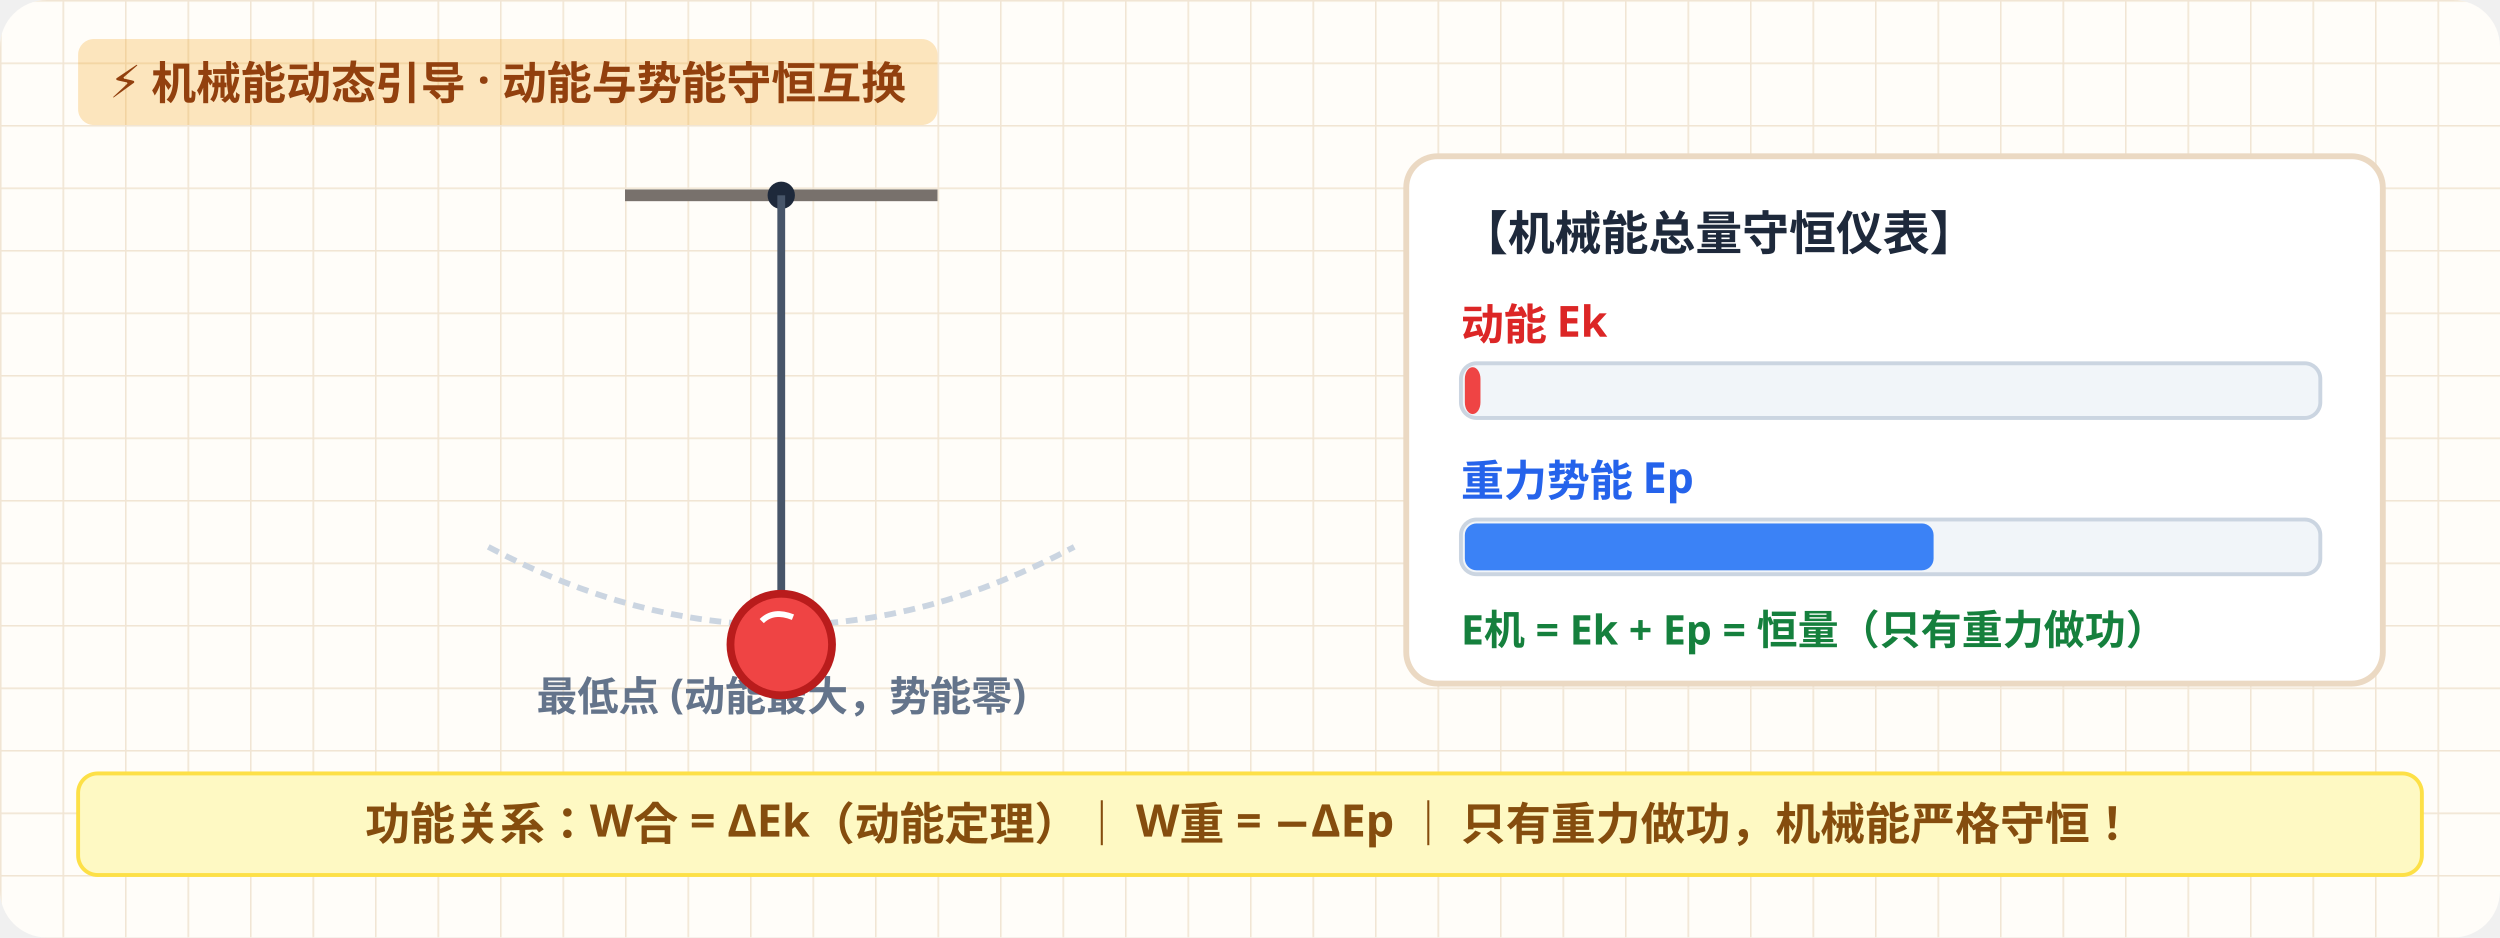
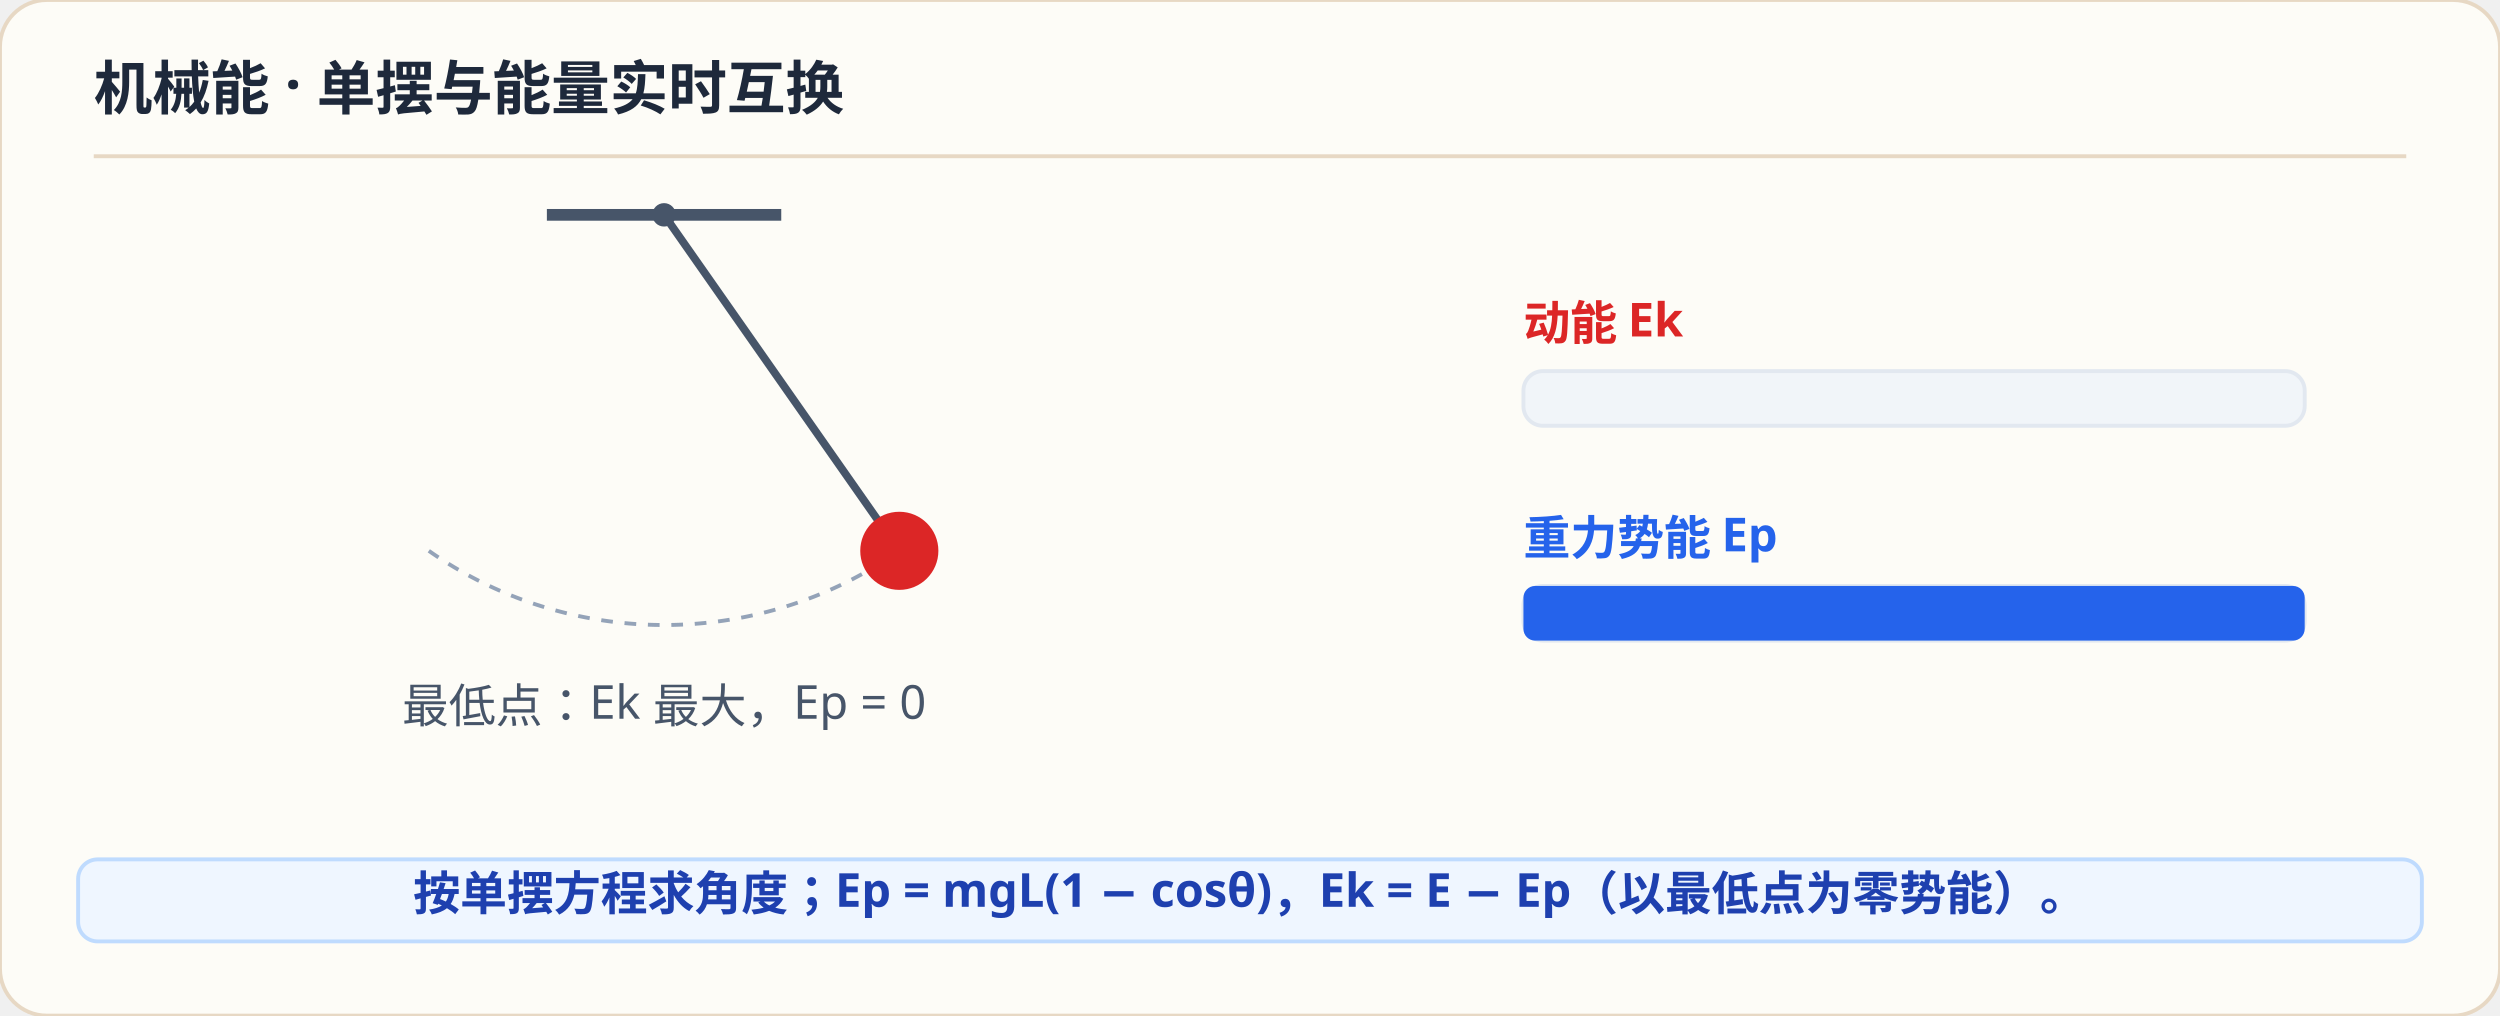
- <svg xmlns="http://www.w3.org/2000/svg" viewBox="0 0 640 240" width="100%" height="100%">
-   <defs>
-     <pattern id="gridIntroEng" width="16" height="16" patternUnits="userSpaceOnUse">
-       <path d="M 16 0 L 0 0 0 16" fill="none" stroke="#f1e5d4" stroke-width="0.8" />
-     </pattern>
-     <style>
-       /* 单摆摆动动画 (3s 循环) */
-       @keyframes pendulumSwing {
-         0% { transform: rotate(-40deg); }
-         50% { transform: rotate(40deg); }
-         100% { transform: rotate(-40deg); }
-       }
-       /* 动能柱动态涨落 */
-       @keyframes ekBarAnim {
-         0%, 100% { width: 4px; }
-         50% { width: 120px; }
-       }
-       /* 势能柱动态涨落 */
-       @keyframes epBarAnim {
-         0%, 100% { width: 120px; }
-         50% { width: 4px; }
-       }
-       .anim-pendulum {
-         transform-origin: 160px 40px;
-         animation: pendulumSwing 2.6s ease-in-out infinite;
-       }
-       .bar-ek-pulse {
-         animation: ekBarAnim 1.3s ease-in-out infinite;
-       }
-       .bar-ep-pulse {
-         animation: epBarAnim 1.3s ease-in-out infinite;
-       }
-     </style>
-   </defs>
-   <rect width="640" height="240" rx="12" fill="#fffdf9" />
-   <rect width="640" height="240" rx="12" fill="url(#gridIntroEng)" />
-   <rect x="20" y="10" width="220" height="22" rx="4" fill="rgba(245, 158, 11, 0.25)" />
-   <text x="130" y="25" font-family="'PingFang SC',sans-serif" font-size="11.5" font-weight="900" fill="#92400e" text-anchor="middle">
-     ⚡ 机械能动态引导 · 动能与势能守恒互换
-   </text>
-   <g transform="translate(40, 10)">
-     <line x1="120" y1="40" x2="200" y2="40" stroke="#78716c" stroke-width="3" />
-     <circle cx="160" cy="40" r="3.5" fill="#1e293b" />
-     <path d="M 85 130 Q 160 170, 235 130" fill="none" stroke="#cbd5e1" stroke-width="1.5" stroke-dasharray="3,2" />
-     <text x="160" y="172" font-family="'PingFang SC',sans-serif" font-size="10.5" font-weight="800" fill="#64748b" text-anchor="middle">最低点 (动能最大，势能零)</text>
-     <g class="anim-pendulum">
-       <line x1="160" y1="40" x2="160" y2="155" stroke="#475569" stroke-width="2" />
-       <circle cx="160" cy="155" r="13" fill="#ef4444" stroke="#b91c1c" stroke-width="2" />
-       <path d="M 155 149 Q 158 146, 163 148" stroke="#ffffff" stroke-width="1.5" fill="none" />
+ <svg xmlns="http://www.w3.org/2000/svg" viewBox="0 0 896 364" width="100%" height="100%" role="img" aria-labelledby="title desc">
+   <style>text{font-family:"Microsoft YaHei","PingFang SC",sans-serif}.still{display:none} @media(prefers-reduced-motion:reduce){.motion{display:none}.still{display:inline}}</style>
+   <g transform="scale(1.4)">
+     <rect x="0" y="0" width="640" height="260" rx="12" fill="#fdfcf7" stroke="#e7d8c4">
+ </rect>
+     <text x="24" y="28" fill="#1e293b" font-size="15" font-weight="800">机械能 · 单摆与能量实时互换</text>
+     <line x1="24" y1="40" x2="616" y2="40" stroke="#e7d8c4" stroke-width="1">
+ </line>
+     <line x1="140" y1="55" x2="200" y2="55" stroke="#475569" stroke-width="3">
+ </line>
+     <circle cx="170" cy="55" r="3" fill="#475569">
+ </circle>
+     <path d="M 109.775 141.011 L 110.83 141.74 L 111.894 142.457 L 112.967 143.16 L 114.048 143.85 L 115.138 144.527 L 116.236 145.191 L 117.341 145.841 L 118.455 146.477 L 119.576 147.1 L 120.706 147.709 L 121.842 148.305 L 122.985 148.886 L 124.136 149.454 L 125.293 150.007 L 126.457 150.546 L 127.628 151.071 L 128.805 151.581 L 129.988 152.077 L 131.177 152.559 L 132.371 153.026 L 133.572 153.478 L 134.778 153.916 L 135.989 154.339 L 137.205 154.747 L 138.426 155.14 L 139.652 155.518 L 140.882 155.882 L 142.117 156.23 L 143.355 156.563 L 144.598 156.881 L 145.845 157.184 L 147.095 157.471 L 148.349 157.743 L 149.605 158 L 150.865 158.242 L 152.128 158.468 L 153.393 158.678 L 154.661 158.874 L 155.931 159.053 L 157.204 159.217 L 158.478 159.366 L 159.754 159.499 L 161.031 159.616 L 162.31 159.718 L 163.59 159.804 L 164.871 159.875 L 166.152 159.929 L 167.435 159.969 L 168.717 159.992 L 170 160 L 171.283 159.992 L 172.565 159.969 L 173.848 159.929 L 175.129 159.875 L 176.41 159.804 L 177.69 159.718 L 178.969 159.616 L 180.246 159.499 L 181.522 159.366 L 182.796 159.217 L 184.069 159.053 L 185.339 158.874 L 186.607 158.678 L 187.872 158.468 L 189.135 158.242 L 190.395 158 L 191.651 157.743 L 192.905 157.471 L 194.155 157.184 L 195.402 156.881 L 196.645 156.563 L 197.883 156.23 L 199.118 155.882 L 200.348 155.518 L 201.574 155.14 L 202.795 154.747 L 204.011 154.339 L 205.222 153.916 L 206.428 153.478 L 207.629 153.026 L 208.823 152.559 L 210.012 152.077 L 211.195 151.581 L 212.372 151.071 L 213.543 150.546 L 214.707 150.007 L 215.864 149.454 L 217.015 148.886 L 218.158 148.305 L 219.294 147.709 L 220.423 147.1 L 221.545 146.477 L 222.659 145.841 L 223.764 145.191 L 224.862 144.527 L 225.952 143.85 L 227.033 143.16 L 228.106 142.457 L 229.17 141.74 L 230.226 141.011" stroke="#94a3b8" stroke-width="1" fill="none" stroke-dasharray="3 3">
+ </path>
+     <text x="170" y="185" fill="#475569" font-size="12" font-weight="500" text-anchor="middle">最低点：Ek 最大，Ep = 0</text>
+     <text x="390" y="87" fill="#dc2626" font-size="12" font-weight="700">动能 Ek</text>
+     <rect x="390" y="95" width="200" height="14" rx="5" fill="#f1f5f9" stroke="#e2e8f0">
+ </rect>
+     <text x="390" y="142" fill="#2563eb" font-size="12" font-weight="700">重力势能 Ep</text>
+     <rect x="390" y="150" width="200" height="14" rx="5" fill="#f1f5f9" stroke="#e2e8f0">
+ </rect>
+     <g class="motion">
+       <line x1="170" y1="55" x2="230.226" y2="141.011" stroke="#475569" stroke-width="2">
+         <animate attributeName="x2" values="230.226;230.155;229.942;229.587;229.09;228.45;227.666;226.738;225.666;224.449;223.087;221.581;219.929;218.135;216.197;214.12;211.906;209.558;207.08;204.477;201.757;198.925;195.989;192.959;189.844;186.654;183.401;180.096;176.753;173.383;170;166.617;163.247;159.904;156.599;153.346;150.156;147.041;144.011;141.075;138.243;135.523;132.92;130.442;128.094;125.879;123.802;121.865;120.071;118.419;116.913;115.551;114.334;113.262;112.334;111.55;110.91;110.413;110.058;109.845;109.775;109.845;110.058;110.413;110.91;111.55;112.334;113.262;114.334;115.551;116.913;118.419;120.071;121.865;123.802;125.879;128.094;130.442;132.92;135.523;138.243;141.075;144.011;147.041;150.156;153.346;156.599;159.904;163.247;166.617;170;173.383;176.753;180.096;183.401;186.654;189.844;192.959;195.989;198.925;201.757;204.477;207.08;209.558;211.906;214.12;216.197;218.135;219.929;221.581;223.087;224.449;225.666;226.738;227.666;228.45;229.09;229.587;229.942;230.155;230.226" dur="2.251s" repeatCount="indefinite" calcMode="linear">
+ </animate>
+         <animate attributeName="y2" values="141.011;141.061;141.209;141.454;141.795;142.228;142.748;143.35;144.03;144.779;145.591;146.457;147.369;148.317;149.291;150.281;151.275;152.263;153.235;154.178;155.083;155.938;156.733;157.459;158.108;158.671;159.141;159.513;159.783;159.946;160;159.946;159.783;159.513;159.141;158.671;158.108;157.459;156.733;155.938;155.083;154.178;153.235;152.263;151.275;150.281;149.291;148.317;147.369;146.457;145.591;144.779;144.03;143.35;142.748;142.228;141.795;141.454;141.209;141.061;141.011;141.061;141.209;141.454;141.795;142.228;142.748;143.35;144.03;144.779;145.591;146.457;147.369;148.317;149.291;150.281;151.275;152.263;153.235;154.178;155.083;155.938;156.733;157.459;158.108;158.671;159.141;159.513;159.783;159.946;160;159.946;159.783;159.513;159.141;158.671;158.108;157.459;156.733;155.938;155.083;154.178;153.235;152.263;151.275;150.281;149.291;148.317;147.369;146.457;145.591;144.779;144.03;143.35;142.748;142.228;141.795;141.454;141.209;141.061;141.011" dur="2.251s" repeatCount="indefinite" calcMode="linear">
+ </animate>
+       </line>
+       <circle cx="230.226" cy="141.011" r="10" fill="#dc2626">
+         <animate attributeName="cx" values="230.226;230.155;229.942;229.587;229.09;228.45;227.666;226.738;225.666;224.449;223.087;221.581;219.929;218.135;216.197;214.12;211.906;209.558;207.08;204.477;201.757;198.925;195.989;192.959;189.844;186.654;183.401;180.096;176.753;173.383;170;166.617;163.247;159.904;156.599;153.346;150.156;147.041;144.011;141.075;138.243;135.523;132.92;130.442;128.094;125.879;123.802;121.865;120.071;118.419;116.913;115.551;114.334;113.262;112.334;111.55;110.91;110.413;110.058;109.845;109.775;109.845;110.058;110.413;110.91;111.55;112.334;113.262;114.334;115.551;116.913;118.419;120.071;121.865;123.802;125.879;128.094;130.442;132.92;135.523;138.243;141.075;144.011;147.041;150.156;153.346;156.599;159.904;163.247;166.617;170;173.383;176.753;180.096;183.401;186.654;189.844;192.959;195.989;198.925;201.757;204.477;207.08;209.558;211.906;214.12;216.197;218.135;219.929;221.581;223.087;224.449;225.666;226.738;227.666;228.45;229.09;229.587;229.942;230.155;230.226" dur="2.251s" repeatCount="indefinite" calcMode="linear">
+ </animate>
+         <animate attributeName="cy" values="141.011;141.061;141.209;141.454;141.795;142.228;142.748;143.35;144.03;144.779;145.591;146.457;147.369;148.317;149.291;150.281;151.275;152.263;153.235;154.178;155.083;155.938;156.733;157.459;158.108;158.671;159.141;159.513;159.783;159.946;160;159.946;159.783;159.513;159.141;158.671;158.108;157.459;156.733;155.938;155.083;154.178;153.235;152.263;151.275;150.281;149.291;148.317;147.369;146.457;145.591;144.779;144.03;143.35;142.748;142.228;141.795;141.454;141.209;141.061;141.011;141.061;141.209;141.454;141.795;142.228;142.748;143.35;144.03;144.779;145.591;146.457;147.369;148.317;149.291;150.281;151.275;152.263;153.235;154.178;155.083;155.938;156.733;157.459;158.108;158.671;159.141;159.513;159.783;159.946;160;159.946;159.783;159.513;159.141;158.671;158.108;157.459;156.733;155.938;155.083;154.178;153.235;152.263;151.275;150.281;149.291;148.317;147.369;146.457;145.591;144.779;144.03;143.35;142.748;142.228;141.795;141.454;141.209;141.061;141.011" dur="2.251s" repeatCount="indefinite" calcMode="linear">
+ </animate>
+       </circle>
+       <rect x="390" y="95" width="0" height="14" fill="#dc2626" rx="3">
+         <animate attributeName="width" values="0;0.522;2.085;4.672;8.26;12.814;18.291;24.639;31.794;39.687;48.239;57.364;66.967;76.951;87.208;97.631;108.105;118.516;128.747;138.682;148.207;157.212;165.589;173.24;180.071;186.001;190.956;194.876;197.71;199.426;200;199.426;197.71;194.876;190.956;186.001;180.071;173.24;165.589;157.212;148.207;138.682;128.747;118.516;108.105;97.631;87.208;76.951;66.967;57.364;48.239;39.687;31.794;24.639;18.291;12.814;8.26;4.672;2.085;0.522;0;0.522;2.085;4.672;8.26;12.814;18.291;24.639;31.794;39.687;48.239;57.364;66.967;76.951;87.208;97.631;108.105;118.516;128.747;138.682;148.207;157.212;165.589;173.24;180.071;186.001;190.956;194.876;197.71;199.426;200;199.426;197.71;194.876;190.956;186.001;180.071;173.24;165.589;157.212;148.207;138.682;128.747;118.516;108.105;97.631;87.208;76.951;66.967;57.364;48.239;39.687;31.794;24.639;18.291;12.814;8.26;4.672;2.085;0.522;0" dur="2.251s" repeatCount="indefinite" calcMode="linear">
+ </animate>
+       </rect>
+       <rect x="390" y="150" width="200" height="14" fill="#2563eb" rx="3">
+         <animate attributeName="width" values="200;199.477;197.915;195.328;191.74;187.186;181.708;175.361;168.206;160.313;151.761;142.637;133.033;123.049;112.792;102.369;91.895;81.484;71.253;61.318;51.793;42.788;34.411;26.76;19.929;13.999;9.044;5.124;2.289;0.574;0;0.574;2.289;5.124;9.044;13.999;19.929;26.76;34.411;42.788;51.793;61.318;71.253;81.484;91.895;102.369;112.792;123.049;133.033;142.637;151.761;160.313;168.206;175.361;181.708;187.186;191.74;195.328;197.915;199.477;200;199.477;197.915;195.328;191.74;187.186;181.708;175.361;168.206;160.313;151.761;142.637;133.033;123.049;112.792;102.369;91.895;81.484;71.253;61.318;51.793;42.788;34.411;26.76;19.929;13.999;9.044;5.124;2.289;0.574;0;0.574;2.289;5.124;9.044;13.999;19.929;26.76;34.411;42.788;51.793;61.318;71.253;81.484;91.895;102.369;112.792;123.049;133.033;142.637;151.761;160.313;168.206;175.361;181.708;187.186;191.74;195.328;197.915;199.477;200" dur="2.251s" repeatCount="indefinite" calcMode="linear">
+ </animate>
+       </rect>
    </g>
+     <g class="still">
+       <line x1="170" y1="55" x2="230.226" y2="141.011" stroke="#475569" stroke-width="2">
+ </line>
+       <circle cx="230.226" cy="141.011" r="10" fill="#dc2626">
+ </circle>
+       <rect x="390" y="95" width="0" height="14" fill="#dc2626" rx="3">
+ </rect>
+       <rect x="390" y="150" width="200" height="14" fill="#2563eb" rx="3">
+ </rect>
+     </g>
+     <rect x="20" y="220" width="600" height="21" rx="5" fill="#eff6ff" stroke="#bfdbfe">
+ </rect>
+     <text x="320" y="233" fill="#1e40af" font-size="12" font-weight="600" text-anchor="middle">按单摆方程求角度；Ep = mgL(1 − cosθ)，Ek = E − Ep（以最低点为零势能）。</text>
  </g>
-   <g transform="translate(360, 40)">
-     <rect width="250" height="135" rx="8" fill="#ffffff" stroke="#ebd9c3" stroke-width="1.5" />
-     <text x="14" y="24" font-family="'PingFang SC',sans-serif" font-size="12" font-weight="900" fill="#1e293b">
-       【机械能总量守恒仪表】
-     </text>
-     <g transform="translate(14, 35)">
-       <text x="0" y="12" font-family="'PingFang SC',sans-serif" font-size="11" font-weight="800" fill="#dc2626">动能 Ek</text>
-       <rect x="0" y="18" width="220" height="14" rx="4" fill="#f1f5f9" stroke="#cbd5e1" />
-       <rect class="bar-ek-pulse" x="1" y="19" width="4" height="12" rx="3" fill="#ef4444" />
-     </g>
-     <g transform="translate(14, 75)">
-       <text x="0" y="12" font-family="'PingFang SC',sans-serif" font-size="11" font-weight="800" fill="#2563eb">重力势能 Ep</text>
-       <rect x="0" y="18" width="220" height="14" rx="4" fill="#f1f5f9" stroke="#cbd5e1" />
-       <rect class="bar-ep-pulse" x="1" y="19" width="120" height="12" rx="3" fill="#3b82f6" />
-     </g>
-     <g transform="translate(14, 115)">
-       <text x="0" y="10" font-family="'PingFang SC',sans-serif" font-size="10.5" font-weight="900" fill="#15803d">
-         E机 = Ek + Ep = 恒量（只有重力做功）
-       </text>
-     </g>
-   </g>
-   <rect x="20" y="198" width="600" height="26" rx="5" fill="#fef9c3" stroke="#fde047" />
-   <text x="320" y="215" font-family="'PingFang SC',sans-serif" font-size="11.5" font-weight="900" fill="#854d0e" text-anchor="middle">
-     功能关系：W合 = ΔEk（动能定理）｜ W重 = −ΔEp ｜ 只有重力做功，机械能严格守恒！
-   </text>
</svg>
